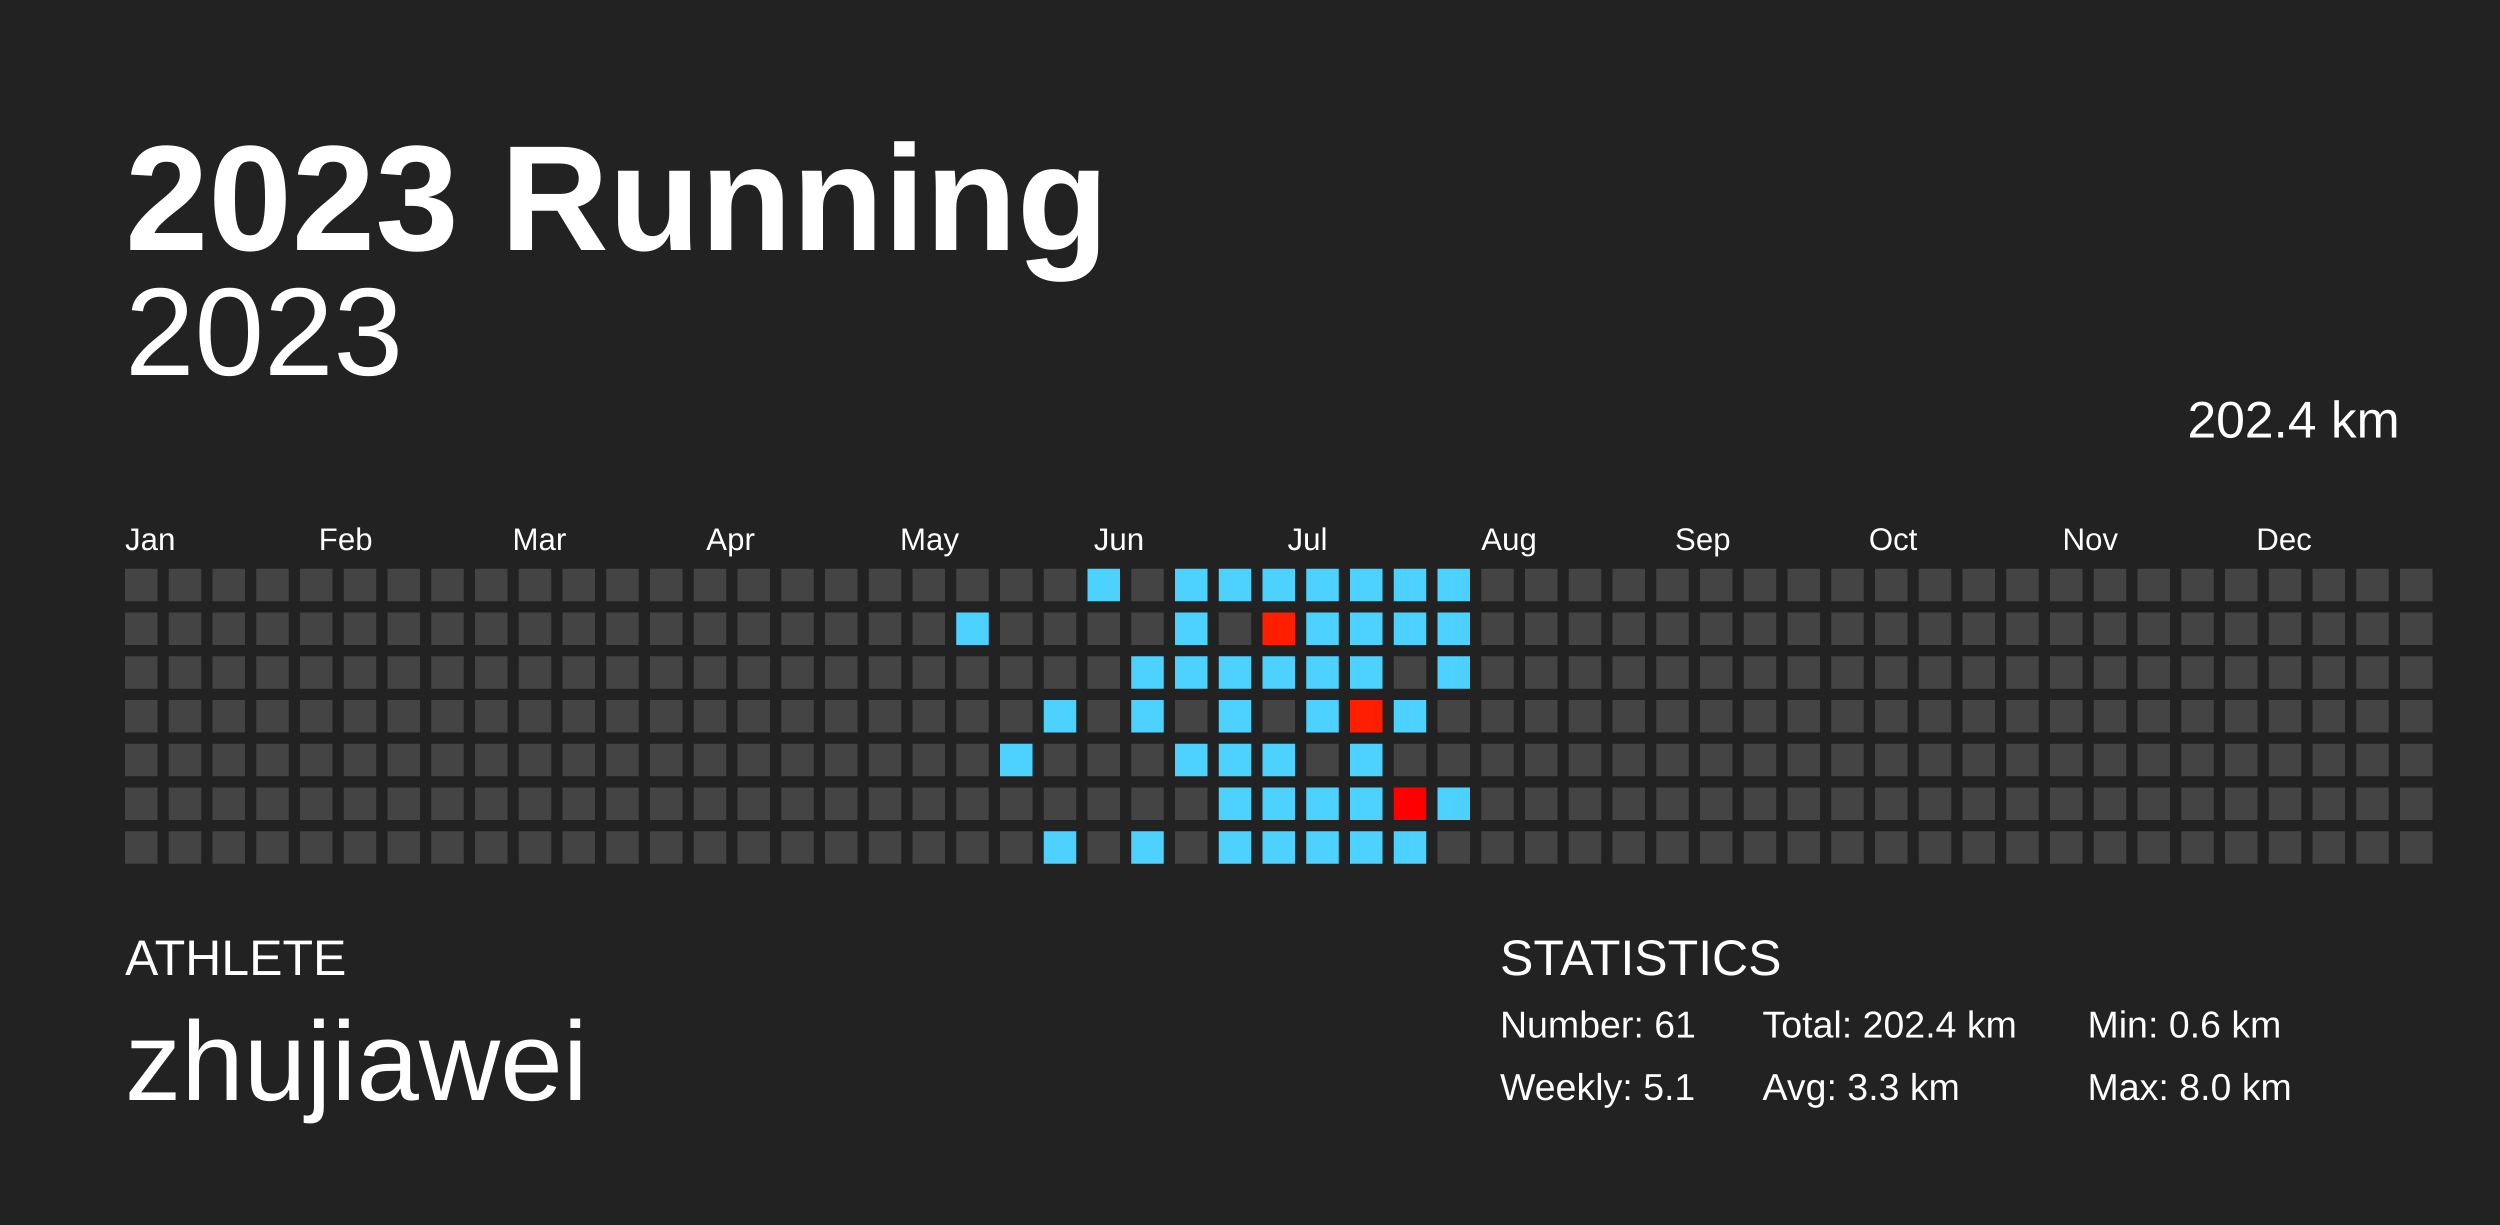
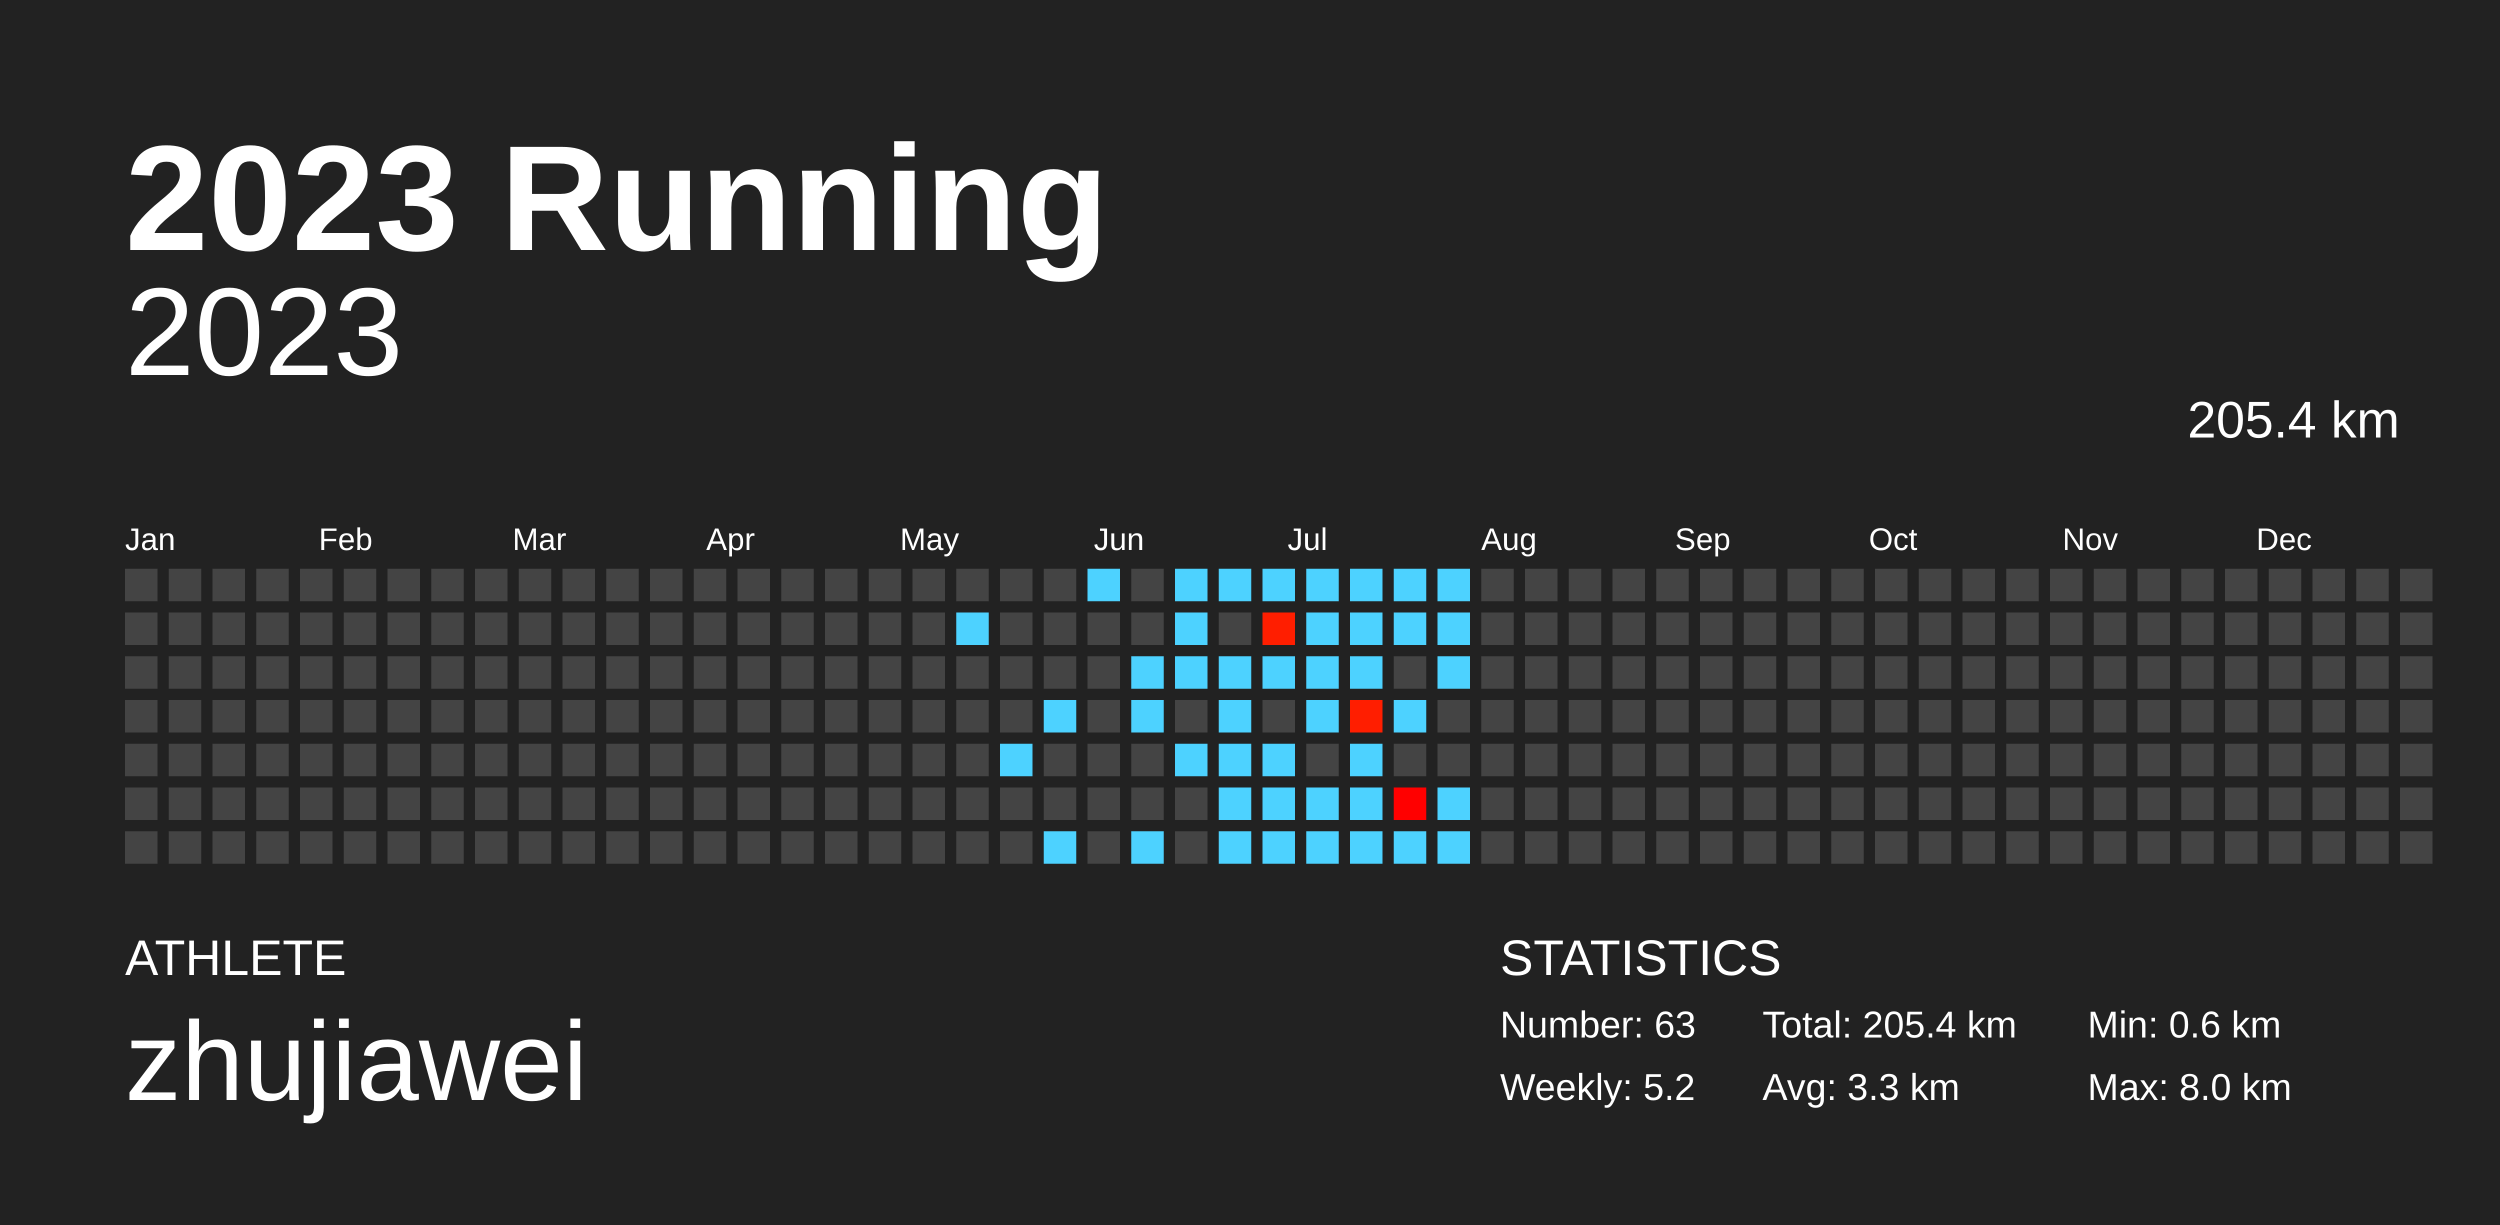
<svg xmlns="http://www.w3.org/2000/svg" baseProfile="full" height="98mm" version="1.1" viewBox="0,0,200,98" width="200mm">
  <defs />
  <rect fill="#222222" height="98" width="200" x="0" y="0" />
  <text fill="#FFFFFF" style="font-size:12px; font-family:Arial; font-weight:bold;" x="10" y="20">2023 Running</text>
  <text fill="#FFFFFF" style="font-size:4px; font-family:Arial" x="10" y="78">ATHLETE</text>
  <text fill="#FFFFFF" style="font-size:9px; font-family:Arial" x="10" y="88">zhujiawei</text>
  <text fill="#FFFFFF" style="font-size:4px; font-family:Arial" x="120" y="78">STATISTICS</text>
-   <text fill="#FFFFFF" style="font-size:3px; font-family:Arial" x="120" y="83">Number: 61</text>
-   <text fill="#FFFFFF" style="font-size:3px; font-family:Arial" x="120" y="88">Weekly: 5.1</text>
-   <text fill="#FFFFFF" style="font-size:3px; font-family:Arial" x="141" y="83">Total: 202.4 km</text>
+   <text fill="#FFFFFF" style="font-size:3px; font-family:Arial" x="120" y="83">Number: 63</text>
+   <text fill="#FFFFFF" style="font-size:3px; font-family:Arial" x="120" y="88">Weekly: 5.2</text>
+   <text fill="#FFFFFF" style="font-size:3px; font-family:Arial" x="141" y="83">Total: 205.4 km</text>
  <text fill="#FFFFFF" style="font-size:3px; font-family:Arial" x="141" y="88">Avg: 3.3 km</text>
  <text fill="#FFFFFF" style="font-size:3px; font-family:Arial" x="167" y="83">Min: 0.6 km</text>
  <text fill="#FFFFFF" style="font-size:3px; font-family:Arial" x="167" y="88">Max: 8.0 km</text>
  <text alignment-baseline="hanging" fill="#FFFFFF" style="font-size:10.0px; font-family:Arial;" x="10" y="30">2023</text>
-   <text alignment-baseline="hanging" fill="#FFFFFF" style="font-size:4.125px; font-family:Arial;" x="175" y="35">202.4 km</text>
+   <text alignment-baseline="hanging" fill="#FFFFFF" style="font-size:4.125px; font-family:Arial;" x="175" y="35">205.4 km</text>
  <text fill="#FFFFFF" style="font-size:2.5px; font-family:Arial" x="10.0" y="44">Jan</text>
  <text fill="#FFFFFF" style="font-size:2.5px; font-family:Arial" x="25.5" y="44">Feb</text>
  <text fill="#FFFFFF" style="font-size:2.5px; font-family:Arial" x="41.0" y="44">Mar</text>
  <text fill="#FFFFFF" style="font-size:2.5px; font-family:Arial" x="56.5" y="44">Apr</text>
  <text fill="#FFFFFF" style="font-size:2.5px; font-family:Arial" x="72.0" y="44">May</text>
  <text fill="#FFFFFF" style="font-size:2.5px; font-family:Arial" x="87.5" y="44">Jun</text>
  <text fill="#FFFFFF" style="font-size:2.5px; font-family:Arial" x="103.0" y="44">Jul</text>
  <text fill="#FFFFFF" style="font-size:2.5px; font-family:Arial" x="118.5" y="44">Aug</text>
  <text fill="#FFFFFF" style="font-size:2.5px; font-family:Arial" x="134.0" y="44">Sep</text>
  <text fill="#FFFFFF" style="font-size:2.5px; font-family:Arial" x="149.5" y="44">Oct</text>
  <text fill="#FFFFFF" style="font-size:2.5px; font-family:Arial" x="165.0" y="44">Nov</text>
  <text fill="#FFFFFF" style="font-size:2.5px; font-family:Arial" x="180.5" y="44">Dec</text>
  <rect fill="#444444" height="2.6" width="2.6" x="10.0" y="45.5" />
  <rect fill="#444444" height="2.6" width="2.6" x="10.0" y="49.0" />
  <rect fill="#444444" height="2.6" width="2.6" x="10.0" y="52.5" />
  <rect fill="#444444" height="2.6" width="2.6" x="10.0" y="56.0" />
  <rect fill="#444444" height="2.6" width="2.6" x="10.0" y="59.5" />
  <rect fill="#444444" height="2.6" width="2.6" x="10.0" y="63.0" />
  <rect fill="#444444" height="2.6" width="2.6" x="10.0" y="66.5" />
  <rect fill="#444444" height="2.6" width="2.6" x="13.5" y="45.5" />
  <rect fill="#444444" height="2.6" width="2.6" x="13.5" y="49.0" />
  <rect fill="#444444" height="2.6" width="2.6" x="13.5" y="52.5" />
  <rect fill="#444444" height="2.6" width="2.6" x="13.5" y="56.0" />
  <rect fill="#444444" height="2.6" width="2.6" x="13.5" y="59.5" />
  <rect fill="#444444" height="2.6" width="2.6" x="13.5" y="63.0" />
  <rect fill="#444444" height="2.6" width="2.6" x="13.5" y="66.5" />
  <rect fill="#444444" height="2.6" width="2.6" x="17.0" y="45.5" />
  <rect fill="#444444" height="2.6" width="2.6" x="17.0" y="49.0" />
  <rect fill="#444444" height="2.6" width="2.6" x="17.0" y="52.5" />
  <rect fill="#444444" height="2.6" width="2.6" x="17.0" y="56.0" />
  <rect fill="#444444" height="2.6" width="2.6" x="17.0" y="59.5" />
  <rect fill="#444444" height="2.6" width="2.6" x="17.0" y="63.0" />
  <rect fill="#444444" height="2.6" width="2.6" x="17.0" y="66.5" />
  <rect fill="#444444" height="2.6" width="2.6" x="20.5" y="45.5" />
  <rect fill="#444444" height="2.6" width="2.6" x="20.5" y="49.0" />
  <rect fill="#444444" height="2.6" width="2.6" x="20.5" y="52.5" />
  <rect fill="#444444" height="2.6" width="2.6" x="20.5" y="56.0" />
  <rect fill="#444444" height="2.6" width="2.6" x="20.5" y="59.5" />
  <rect fill="#444444" height="2.6" width="2.6" x="20.5" y="63.0" />
  <rect fill="#444444" height="2.6" width="2.6" x="20.5" y="66.5" />
  <rect fill="#444444" height="2.6" width="2.6" x="24.0" y="45.5" />
  <rect fill="#444444" height="2.6" width="2.6" x="24.0" y="49.0" />
  <rect fill="#444444" height="2.6" width="2.6" x="24.0" y="52.5" />
  <rect fill="#444444" height="2.6" width="2.6" x="24.0" y="56.0" />
  <rect fill="#444444" height="2.6" width="2.6" x="24.0" y="59.5" />
  <rect fill="#444444" height="2.6" width="2.6" x="24.0" y="63.0" />
  <rect fill="#444444" height="2.6" width="2.6" x="24.0" y="66.5" />
  <rect fill="#444444" height="2.6" width="2.6" x="27.5" y="45.5" />
  <rect fill="#444444" height="2.6" width="2.6" x="27.5" y="49.0" />
  <rect fill="#444444" height="2.6" width="2.6" x="27.5" y="52.5" />
  <rect fill="#444444" height="2.6" width="2.6" x="27.5" y="56.0" />
  <rect fill="#444444" height="2.6" width="2.6" x="27.5" y="59.5" />
  <rect fill="#444444" height="2.6" width="2.6" x="27.5" y="63.0" />
  <rect fill="#444444" height="2.6" width="2.6" x="27.5" y="66.5" />
  <rect fill="#444444" height="2.6" width="2.6" x="31.0" y="45.5" />
  <rect fill="#444444" height="2.6" width="2.6" x="31.0" y="49.0" />
  <rect fill="#444444" height="2.6" width="2.6" x="31.0" y="52.5" />
  <rect fill="#444444" height="2.6" width="2.6" x="31.0" y="56.0" />
  <rect fill="#444444" height="2.6" width="2.6" x="31.0" y="59.5" />
  <rect fill="#444444" height="2.6" width="2.6" x="31.0" y="63.0" />
  <rect fill="#444444" height="2.6" width="2.6" x="31.0" y="66.5" />
  <rect fill="#444444" height="2.6" width="2.6" x="34.5" y="45.5" />
  <rect fill="#444444" height="2.6" width="2.6" x="34.5" y="49.0" />
  <rect fill="#444444" height="2.6" width="2.6" x="34.5" y="52.5" />
  <rect fill="#444444" height="2.6" width="2.6" x="34.5" y="56.0" />
  <rect fill="#444444" height="2.6" width="2.6" x="34.5" y="59.5" />
  <rect fill="#444444" height="2.6" width="2.6" x="34.5" y="63.0" />
  <rect fill="#444444" height="2.6" width="2.6" x="34.5" y="66.5" />
  <rect fill="#444444" height="2.6" width="2.6" x="38.0" y="45.5" />
  <rect fill="#444444" height="2.6" width="2.6" x="38.0" y="49.0" />
  <rect fill="#444444" height="2.6" width="2.6" x="38.0" y="52.5" />
  <rect fill="#444444" height="2.6" width="2.6" x="38.0" y="56.0" />
  <rect fill="#444444" height="2.6" width="2.6" x="38.0" y="59.5" />
  <rect fill="#444444" height="2.6" width="2.6" x="38.0" y="63.0" />
  <rect fill="#444444" height="2.6" width="2.6" x="38.0" y="66.5" />
  <rect fill="#444444" height="2.6" width="2.6" x="41.5" y="45.5" />
  <rect fill="#444444" height="2.6" width="2.6" x="41.5" y="49.0" />
  <rect fill="#444444" height="2.6" width="2.6" x="41.5" y="52.5" />
  <rect fill="#444444" height="2.6" width="2.6" x="41.5" y="56.0" />
  <rect fill="#444444" height="2.6" width="2.6" x="41.5" y="59.5" />
  <rect fill="#444444" height="2.6" width="2.6" x="41.5" y="63.0" />
  <rect fill="#444444" height="2.6" width="2.6" x="41.5" y="66.5" />
  <rect fill="#444444" height="2.6" width="2.6" x="45.0" y="45.5" />
  <rect fill="#444444" height="2.6" width="2.6" x="45.0" y="49.0" />
  <rect fill="#444444" height="2.6" width="2.6" x="45.0" y="52.5" />
  <rect fill="#444444" height="2.6" width="2.6" x="45.0" y="56.0" />
  <rect fill="#444444" height="2.6" width="2.6" x="45.0" y="59.5" />
  <rect fill="#444444" height="2.6" width="2.6" x="45.0" y="63.0" />
  <rect fill="#444444" height="2.6" width="2.6" x="45.0" y="66.5" />
  <rect fill="#444444" height="2.6" width="2.6" x="48.5" y="45.5" />
  <rect fill="#444444" height="2.6" width="2.6" x="48.5" y="49.0" />
  <rect fill="#444444" height="2.6" width="2.6" x="48.5" y="52.5" />
  <rect fill="#444444" height="2.6" width="2.6" x="48.5" y="56.0" />
  <rect fill="#444444" height="2.6" width="2.6" x="48.5" y="59.5" />
  <rect fill="#444444" height="2.6" width="2.6" x="48.5" y="63.0" />
  <rect fill="#444444" height="2.6" width="2.6" x="48.5" y="66.5" />
  <rect fill="#444444" height="2.6" width="2.6" x="52.0" y="45.5" />
  <rect fill="#444444" height="2.6" width="2.6" x="52.0" y="49.0" />
  <rect fill="#444444" height="2.6" width="2.6" x="52.0" y="52.5" />
  <rect fill="#444444" height="2.6" width="2.6" x="52.0" y="56.0" />
  <rect fill="#444444" height="2.6" width="2.6" x="52.0" y="59.5" />
  <rect fill="#444444" height="2.6" width="2.6" x="52.0" y="63.0" />
  <rect fill="#444444" height="2.6" width="2.6" x="52.0" y="66.5" />
  <rect fill="#444444" height="2.6" width="2.6" x="55.5" y="45.5" />
  <rect fill="#444444" height="2.6" width="2.6" x="55.5" y="49.0" />
  <rect fill="#444444" height="2.6" width="2.6" x="55.5" y="52.5" />
  <rect fill="#444444" height="2.6" width="2.6" x="55.5" y="56.0" />
  <rect fill="#444444" height="2.6" width="2.6" x="55.5" y="59.5" />
  <rect fill="#444444" height="2.6" width="2.6" x="55.5" y="63.0" />
  <rect fill="#444444" height="2.6" width="2.6" x="55.5" y="66.5" />
  <rect fill="#444444" height="2.6" width="2.6" x="59.0" y="45.5" />
  <rect fill="#444444" height="2.6" width="2.6" x="59.0" y="49.0" />
  <rect fill="#444444" height="2.6" width="2.6" x="59.0" y="52.5" />
  <rect fill="#444444" height="2.6" width="2.6" x="59.0" y="56.0" />
  <rect fill="#444444" height="2.6" width="2.6" x="59.0" y="59.5" />
  <rect fill="#444444" height="2.6" width="2.6" x="59.0" y="63.0" />
  <rect fill="#444444" height="2.6" width="2.6" x="59.0" y="66.5" />
  <rect fill="#444444" height="2.6" width="2.6" x="62.5" y="45.5" />
  <rect fill="#444444" height="2.6" width="2.6" x="62.5" y="49.0" />
  <rect fill="#444444" height="2.6" width="2.6" x="62.5" y="52.5" />
  <rect fill="#444444" height="2.6" width="2.6" x="62.5" y="56.0" />
  <rect fill="#444444" height="2.6" width="2.6" x="62.5" y="59.5" />
  <rect fill="#444444" height="2.6" width="2.6" x="62.5" y="63.0" />
  <rect fill="#444444" height="2.6" width="2.6" x="62.5" y="66.5" />
  <rect fill="#444444" height="2.6" width="2.6" x="66.0" y="45.5" />
  <rect fill="#444444" height="2.6" width="2.6" x="66.0" y="49.0" />
  <rect fill="#444444" height="2.6" width="2.6" x="66.0" y="52.5" />
  <rect fill="#444444" height="2.6" width="2.6" x="66.0" y="56.0" />
  <rect fill="#444444" height="2.6" width="2.6" x="66.0" y="59.5" />
  <rect fill="#444444" height="2.6" width="2.6" x="66.0" y="63.0" />
  <rect fill="#444444" height="2.6" width="2.6" x="66.0" y="66.5" />
  <rect fill="#444444" height="2.6" width="2.6" x="69.5" y="45.5" />
  <rect fill="#444444" height="2.6" width="2.6" x="69.5" y="49.0" />
  <rect fill="#444444" height="2.6" width="2.6" x="69.5" y="52.5" />
  <rect fill="#444444" height="2.6" width="2.6" x="69.5" y="56.0" />
  <rect fill="#444444" height="2.6" width="2.6" x="69.5" y="59.5" />
  <rect fill="#444444" height="2.6" width="2.6" x="69.5" y="63.0" />
  <rect fill="#444444" height="2.6" width="2.6" x="69.5" y="66.5" />
  <rect fill="#444444" height="2.6" width="2.6" x="73.0" y="45.5" />
  <rect fill="#444444" height="2.6" width="2.6" x="73.0" y="49.0" />
  <rect fill="#444444" height="2.6" width="2.6" x="73.0" y="52.5" />
  <rect fill="#444444" height="2.6" width="2.6" x="73.0" y="56.0" />
  <rect fill="#444444" height="2.6" width="2.6" x="73.0" y="59.5" />
  <rect fill="#444444" height="2.6" width="2.6" x="73.0" y="63.0" />
  <rect fill="#444444" height="2.6" width="2.6" x="73.0" y="66.5" />
  <rect fill="#444444" height="2.6" width="2.6" x="76.5" y="45.5" />
  <rect fill="#4dd2ff" height="2.6" width="2.6" x="76.5" y="49.0" />
  <rect fill="#444444" height="2.6" width="2.6" x="76.5" y="52.5" />
  <rect fill="#444444" height="2.6" width="2.6" x="76.5" y="56.0" />
  <rect fill="#444444" height="2.6" width="2.6" x="76.5" y="59.5" />
  <rect fill="#444444" height="2.6" width="2.6" x="76.5" y="63.0" />
  <rect fill="#444444" height="2.6" width="2.6" x="76.5" y="66.5" />
  <rect fill="#444444" height="2.6" width="2.6" x="80.0" y="45.5" />
  <rect fill="#444444" height="2.6" width="2.6" x="80.0" y="49.0" />
  <rect fill="#444444" height="2.6" width="2.6" x="80.0" y="52.5" />
  <rect fill="#444444" height="2.6" width="2.6" x="80.0" y="56.0" />
  <rect fill="#4dd2ff" height="2.6" width="2.6" x="80.0" y="59.5" />
  <rect fill="#444444" height="2.6" width="2.6" x="80.0" y="63.0" />
  <rect fill="#444444" height="2.6" width="2.6" x="80.0" y="66.5" />
  <rect fill="#444444" height="2.6" width="2.6" x="83.5" y="45.5" />
  <rect fill="#444444" height="2.6" width="2.6" x="83.5" y="49.0" />
  <rect fill="#444444" height="2.6" width="2.6" x="83.5" y="52.5" />
  <rect fill="#4dd2ff" height="2.6" width="2.6" x="83.5" y="56.0" />
  <rect fill="#444444" height="2.6" width="2.6" x="83.5" y="59.5" />
  <rect fill="#444444" height="2.6" width="2.6" x="83.5" y="63.0" />
  <rect fill="#4dd2ff" height="2.6" width="2.6" x="83.5" y="66.5" />
  <rect fill="#4dd2ff" height="2.6" width="2.6" x="87.0" y="45.5" />
  <rect fill="#444444" height="2.6" width="2.6" x="87.0" y="49.0" />
  <rect fill="#444444" height="2.6" width="2.6" x="87.0" y="52.5" />
  <rect fill="#444444" height="2.6" width="2.6" x="87.0" y="56.0" />
  <rect fill="#444444" height="2.6" width="2.6" x="87.0" y="59.5" />
  <rect fill="#444444" height="2.6" width="2.6" x="87.0" y="63.0" />
  <rect fill="#444444" height="2.6" width="2.6" x="87.0" y="66.5" />
  <rect fill="#444444" height="2.6" width="2.6" x="90.5" y="45.5" />
  <rect fill="#444444" height="2.6" width="2.6" x="90.5" y="49.0" />
  <rect fill="#4dd2ff" height="2.6" width="2.6" x="90.5" y="52.5" />
  <rect fill="#4dd2ff" height="2.6" width="2.6" x="90.5" y="56.0" />
  <rect fill="#444444" height="2.6" width="2.6" x="90.5" y="59.5" />
  <rect fill="#444444" height="2.6" width="2.6" x="90.5" y="63.0" />
  <rect fill="#4dd2ff" height="2.6" width="2.6" x="90.5" y="66.5" />
  <rect fill="#4dd2ff" height="2.6" width="2.6" x="94.0" y="45.5" />
  <rect fill="#4dd2ff" height="2.6" width="2.6" x="94.0" y="49.0" />
  <rect fill="#4dd2ff" height="2.6" width="2.6" x="94.0" y="52.5" />
  <rect fill="#444444" height="2.6" width="2.6" x="94.0" y="56.0" />
  <rect fill="#4dd2ff" height="2.6" width="2.6" x="94.0" y="59.5" />
  <rect fill="#444444" height="2.6" width="2.6" x="94.0" y="63.0" />
  <rect fill="#444444" height="2.6" width="2.6" x="94.0" y="66.5" />
  <rect fill="#4dd2ff" height="2.6" width="2.6" x="97.5" y="45.5" />
  <rect fill="#444444" height="2.6" width="2.6" x="97.5" y="49.0" />
  <rect fill="#4dd2ff" height="2.6" width="2.6" x="97.5" y="52.5" />
  <rect fill="#4dd2ff" height="2.6" width="2.6" x="97.5" y="56.0" />
  <rect fill="#4dd2ff" height="2.6" width="2.6" x="97.5" y="59.5" />
  <rect fill="#4dd2ff" height="2.6" width="2.6" x="97.5" y="63.0" />
  <rect fill="#4dd2ff" height="2.6" width="2.6" x="97.5" y="66.5" />
  <rect fill="#4dd2ff" height="2.6" width="2.6" x="101.0" y="45.5" />
  <rect fill="#ff1e00" height="2.6" width="2.6" x="101.0" y="49.0" />
  <rect fill="#4dd2ff" height="2.6" width="2.6" x="101.0" y="52.5" />
  <rect fill="#444444" height="2.6" width="2.6" x="101.0" y="56.0" />
  <rect fill="#4dd2ff" height="2.6" width="2.6" x="101.0" y="59.5" />
  <rect fill="#4dd2ff" height="2.6" width="2.6" x="101.0" y="63.0" />
  <rect fill="#4dd2ff" height="2.6" width="2.6" x="101.0" y="66.5" />
  <rect fill="#4dd2ff" height="2.6" width="2.6" x="104.5" y="45.5" />
  <rect fill="#4dd2ff" height="2.6" width="2.6" x="104.5" y="49.0" />
  <rect fill="#4dd2ff" height="2.6" width="2.6" x="104.5" y="52.5" />
  <rect fill="#4dd2ff" height="2.6" width="2.6" x="104.5" y="56.0" />
  <rect fill="#444444" height="2.6" width="2.6" x="104.5" y="59.5" />
  <rect fill="#4dd2ff" height="2.6" width="2.6" x="104.5" y="63.0" />
  <rect fill="#4dd2ff" height="2.6" width="2.6" x="104.5" y="66.5" />
  <rect fill="#4dd2ff" height="2.6" width="2.6" x="108.0" y="45.5" />
  <rect fill="#4dd2ff" height="2.6" width="2.6" x="108.0" y="49.0" />
  <rect fill="#4dd2ff" height="2.6" width="2.6" x="108.0" y="52.5" />
  <rect fill="#ff1e00" height="2.6" width="2.6" x="108.0" y="56.0" />
  <rect fill="#4dd2ff" height="2.6" width="2.6" x="108.0" y="59.5" />
  <rect fill="#4dd2ff" height="2.6" width="2.6" x="108.0" y="63.0" />
  <rect fill="#4dd2ff" height="2.6" width="2.6" x="108.0" y="66.5" />
  <rect fill="#4dd2ff" height="2.6" width="2.6" x="111.5" y="45.5" />
  <rect fill="#4dd2ff" height="2.6" width="2.6" x="111.5" y="49.0" />
  <rect fill="#444444" height="2.6" width="2.6" x="111.5" y="52.5" />
  <rect fill="#4dd2ff" height="2.6" width="2.6" x="111.5" y="56.0" />
  <rect fill="#444444" height="2.6" width="2.6" x="111.5" y="59.5" />
  <rect fill="#ff0000" height="2.6" width="2.6" x="111.5" y="63.0" />
  <rect fill="#4dd2ff" height="2.6" width="2.6" x="111.5" y="66.5" />
  <rect fill="#4dd2ff" height="2.6" width="2.6" x="115.0" y="45.5" />
  <rect fill="#4dd2ff" height="2.6" width="2.6" x="115.0" y="49.0" />
  <rect fill="#4dd2ff" height="2.6" width="2.6" x="115.0" y="52.5" />
  <rect fill="#444444" height="2.6" width="2.6" x="115.0" y="56.0" />
  <rect fill="#444444" height="2.6" width="2.6" x="115.0" y="59.5" />
  <rect fill="#4dd2ff" height="2.6" width="2.6" x="115.0" y="63.0" />
-   <rect fill="#444444" height="2.6" width="2.6" x="115.0" y="66.5" />
+   <rect fill="#4dd2ff" height="2.6" width="2.6" x="115.0" y="66.5" />
  <rect fill="#444444" height="2.6" width="2.6" x="118.5" y="45.5" />
  <rect fill="#444444" height="2.6" width="2.6" x="118.5" y="49.0" />
  <rect fill="#444444" height="2.6" width="2.6" x="118.5" y="52.5" />
  <rect fill="#444444" height="2.6" width="2.6" x="118.5" y="56.0" />
  <rect fill="#444444" height="2.6" width="2.6" x="118.5" y="59.5" />
  <rect fill="#444444" height="2.6" width="2.6" x="118.5" y="63.0" />
  <rect fill="#444444" height="2.6" width="2.6" x="118.5" y="66.5" />
  <rect fill="#444444" height="2.6" width="2.6" x="122.0" y="45.5" />
  <rect fill="#444444" height="2.6" width="2.6" x="122.0" y="49.0" />
  <rect fill="#444444" height="2.6" width="2.6" x="122.0" y="52.5" />
  <rect fill="#444444" height="2.6" width="2.6" x="122.0" y="56.0" />
  <rect fill="#444444" height="2.6" width="2.6" x="122.0" y="59.5" />
  <rect fill="#444444" height="2.6" width="2.6" x="122.0" y="63.0" />
  <rect fill="#444444" height="2.6" width="2.6" x="122.0" y="66.5" />
  <rect fill="#444444" height="2.6" width="2.6" x="125.5" y="45.5" />
  <rect fill="#444444" height="2.6" width="2.6" x="125.5" y="49.0" />
  <rect fill="#444444" height="2.6" width="2.6" x="125.5" y="52.5" />
  <rect fill="#444444" height="2.6" width="2.6" x="125.5" y="56.0" />
  <rect fill="#444444" height="2.6" width="2.6" x="125.5" y="59.5" />
  <rect fill="#444444" height="2.6" width="2.6" x="125.5" y="63.0" />
  <rect fill="#444444" height="2.6" width="2.6" x="125.5" y="66.5" />
  <rect fill="#444444" height="2.6" width="2.6" x="129.0" y="45.5" />
  <rect fill="#444444" height="2.6" width="2.6" x="129.0" y="49.0" />
  <rect fill="#444444" height="2.6" width="2.6" x="129.0" y="52.5" />
  <rect fill="#444444" height="2.6" width="2.6" x="129.0" y="56.0" />
  <rect fill="#444444" height="2.6" width="2.6" x="129.0" y="59.5" />
  <rect fill="#444444" height="2.6" width="2.6" x="129.0" y="63.0" />
  <rect fill="#444444" height="2.6" width="2.6" x="129.0" y="66.5" />
  <rect fill="#444444" height="2.6" width="2.6" x="132.5" y="45.5" />
  <rect fill="#444444" height="2.6" width="2.6" x="132.5" y="49.0" />
  <rect fill="#444444" height="2.6" width="2.6" x="132.5" y="52.5" />
  <rect fill="#444444" height="2.6" width="2.6" x="132.5" y="56.0" />
  <rect fill="#444444" height="2.6" width="2.6" x="132.5" y="59.5" />
  <rect fill="#444444" height="2.6" width="2.6" x="132.5" y="63.0" />
  <rect fill="#444444" height="2.6" width="2.6" x="132.5" y="66.5" />
  <rect fill="#444444" height="2.6" width="2.6" x="136.0" y="45.5" />
  <rect fill="#444444" height="2.6" width="2.6" x="136.0" y="49.0" />
  <rect fill="#444444" height="2.6" width="2.6" x="136.0" y="52.5" />
  <rect fill="#444444" height="2.6" width="2.6" x="136.0" y="56.0" />
  <rect fill="#444444" height="2.6" width="2.6" x="136.0" y="59.5" />
  <rect fill="#444444" height="2.6" width="2.6" x="136.0" y="63.0" />
  <rect fill="#444444" height="2.6" width="2.6" x="136.0" y="66.5" />
  <rect fill="#444444" height="2.6" width="2.6" x="139.5" y="45.5" />
  <rect fill="#444444" height="2.6" width="2.6" x="139.5" y="49.0" />
  <rect fill="#444444" height="2.6" width="2.6" x="139.5" y="52.5" />
  <rect fill="#444444" height="2.6" width="2.6" x="139.5" y="56.0" />
  <rect fill="#444444" height="2.6" width="2.6" x="139.5" y="59.5" />
  <rect fill="#444444" height="2.6" width="2.6" x="139.5" y="63.0" />
  <rect fill="#444444" height="2.6" width="2.6" x="139.5" y="66.5" />
  <rect fill="#444444" height="2.6" width="2.6" x="143.0" y="45.5" />
  <rect fill="#444444" height="2.6" width="2.6" x="143.0" y="49.0" />
  <rect fill="#444444" height="2.6" width="2.6" x="143.0" y="52.5" />
  <rect fill="#444444" height="2.6" width="2.6" x="143.0" y="56.0" />
  <rect fill="#444444" height="2.6" width="2.6" x="143.0" y="59.5" />
  <rect fill="#444444" height="2.6" width="2.6" x="143.0" y="63.0" />
  <rect fill="#444444" height="2.6" width="2.6" x="143.0" y="66.5" />
  <rect fill="#444444" height="2.6" width="2.6" x="146.5" y="45.5" />
  <rect fill="#444444" height="2.6" width="2.6" x="146.5" y="49.0" />
  <rect fill="#444444" height="2.6" width="2.6" x="146.5" y="52.5" />
  <rect fill="#444444" height="2.6" width="2.6" x="146.5" y="56.0" />
  <rect fill="#444444" height="2.6" width="2.6" x="146.5" y="59.5" />
  <rect fill="#444444" height="2.6" width="2.6" x="146.5" y="63.0" />
  <rect fill="#444444" height="2.6" width="2.6" x="146.5" y="66.5" />
  <rect fill="#444444" height="2.6" width="2.6" x="150.0" y="45.5" />
  <rect fill="#444444" height="2.6" width="2.6" x="150.0" y="49.0" />
  <rect fill="#444444" height="2.6" width="2.6" x="150.0" y="52.5" />
  <rect fill="#444444" height="2.6" width="2.6" x="150.0" y="56.0" />
  <rect fill="#444444" height="2.6" width="2.6" x="150.0" y="59.5" />
  <rect fill="#444444" height="2.6" width="2.6" x="150.0" y="63.0" />
  <rect fill="#444444" height="2.6" width="2.6" x="150.0" y="66.5" />
  <rect fill="#444444" height="2.6" width="2.6" x="153.5" y="45.5" />
  <rect fill="#444444" height="2.6" width="2.6" x="153.5" y="49.0" />
  <rect fill="#444444" height="2.6" width="2.6" x="153.5" y="52.5" />
  <rect fill="#444444" height="2.6" width="2.6" x="153.5" y="56.0" />
  <rect fill="#444444" height="2.6" width="2.6" x="153.5" y="59.5" />
  <rect fill="#444444" height="2.6" width="2.6" x="153.5" y="63.0" />
  <rect fill="#444444" height="2.6" width="2.6" x="153.5" y="66.5" />
  <rect fill="#444444" height="2.6" width="2.6" x="157.0" y="45.5" />
  <rect fill="#444444" height="2.6" width="2.6" x="157.0" y="49.0" />
  <rect fill="#444444" height="2.6" width="2.6" x="157.0" y="52.5" />
  <rect fill="#444444" height="2.6" width="2.6" x="157.0" y="56.0" />
  <rect fill="#444444" height="2.6" width="2.6" x="157.0" y="59.5" />
  <rect fill="#444444" height="2.6" width="2.6" x="157.0" y="63.0" />
  <rect fill="#444444" height="2.6" width="2.6" x="157.0" y="66.5" />
  <rect fill="#444444" height="2.6" width="2.6" x="160.5" y="45.5" />
  <rect fill="#444444" height="2.6" width="2.6" x="160.5" y="49.0" />
  <rect fill="#444444" height="2.6" width="2.6" x="160.5" y="52.5" />
  <rect fill="#444444" height="2.6" width="2.6" x="160.5" y="56.0" />
  <rect fill="#444444" height="2.6" width="2.6" x="160.5" y="59.5" />
  <rect fill="#444444" height="2.6" width="2.6" x="160.5" y="63.0" />
  <rect fill="#444444" height="2.6" width="2.6" x="160.5" y="66.5" />
  <rect fill="#444444" height="2.6" width="2.6" x="164.0" y="45.5" />
  <rect fill="#444444" height="2.6" width="2.6" x="164.0" y="49.0" />
  <rect fill="#444444" height="2.6" width="2.6" x="164.0" y="52.5" />
  <rect fill="#444444" height="2.6" width="2.6" x="164.0" y="56.0" />
  <rect fill="#444444" height="2.6" width="2.6" x="164.0" y="59.5" />
  <rect fill="#444444" height="2.6" width="2.6" x="164.0" y="63.0" />
  <rect fill="#444444" height="2.6" width="2.6" x="164.0" y="66.5" />
  <rect fill="#444444" height="2.6" width="2.6" x="167.5" y="45.5" />
  <rect fill="#444444" height="2.6" width="2.6" x="167.5" y="49.0" />
  <rect fill="#444444" height="2.6" width="2.6" x="167.5" y="52.5" />
  <rect fill="#444444" height="2.6" width="2.6" x="167.5" y="56.0" />
  <rect fill="#444444" height="2.6" width="2.6" x="167.5" y="59.5" />
  <rect fill="#444444" height="2.6" width="2.6" x="167.5" y="63.0" />
  <rect fill="#444444" height="2.6" width="2.6" x="167.5" y="66.5" />
  <rect fill="#444444" height="2.6" width="2.6" x="171.0" y="45.5" />
  <rect fill="#444444" height="2.6" width="2.6" x="171.0" y="49.0" />
  <rect fill="#444444" height="2.6" width="2.6" x="171.0" y="52.5" />
  <rect fill="#444444" height="2.6" width="2.6" x="171.0" y="56.0" />
  <rect fill="#444444" height="2.6" width="2.6" x="171.0" y="59.5" />
  <rect fill="#444444" height="2.6" width="2.6" x="171.0" y="63.0" />
  <rect fill="#444444" height="2.6" width="2.6" x="171.0" y="66.5" />
  <rect fill="#444444" height="2.6" width="2.6" x="174.5" y="45.5" />
  <rect fill="#444444" height="2.6" width="2.6" x="174.5" y="49.0" />
  <rect fill="#444444" height="2.6" width="2.6" x="174.5" y="52.5" />
  <rect fill="#444444" height="2.6" width="2.6" x="174.5" y="56.0" />
  <rect fill="#444444" height="2.6" width="2.6" x="174.5" y="59.5" />
  <rect fill="#444444" height="2.6" width="2.6" x="174.5" y="63.0" />
  <rect fill="#444444" height="2.6" width="2.6" x="174.5" y="66.5" />
  <rect fill="#444444" height="2.6" width="2.6" x="178.0" y="45.5" />
  <rect fill="#444444" height="2.6" width="2.6" x="178.0" y="49.0" />
  <rect fill="#444444" height="2.6" width="2.6" x="178.0" y="52.5" />
  <rect fill="#444444" height="2.6" width="2.6" x="178.0" y="56.0" />
  <rect fill="#444444" height="2.6" width="2.6" x="178.0" y="59.5" />
  <rect fill="#444444" height="2.6" width="2.6" x="178.0" y="63.0" />
  <rect fill="#444444" height="2.6" width="2.6" x="178.0" y="66.5" />
  <rect fill="#444444" height="2.6" width="2.6" x="181.5" y="45.5" />
  <rect fill="#444444" height="2.6" width="2.6" x="181.5" y="49.0" />
  <rect fill="#444444" height="2.6" width="2.6" x="181.5" y="52.5" />
  <rect fill="#444444" height="2.6" width="2.6" x="181.5" y="56.0" />
  <rect fill="#444444" height="2.6" width="2.6" x="181.5" y="59.5" />
  <rect fill="#444444" height="2.6" width="2.6" x="181.5" y="63.0" />
  <rect fill="#444444" height="2.6" width="2.6" x="181.5" y="66.5" />
  <rect fill="#444444" height="2.6" width="2.6" x="185.0" y="45.5" />
  <rect fill="#444444" height="2.6" width="2.6" x="185.0" y="49.0" />
  <rect fill="#444444" height="2.6" width="2.6" x="185.0" y="52.5" />
  <rect fill="#444444" height="2.6" width="2.6" x="185.0" y="56.0" />
  <rect fill="#444444" height="2.6" width="2.6" x="185.0" y="59.5" />
  <rect fill="#444444" height="2.6" width="2.6" x="185.0" y="63.0" />
  <rect fill="#444444" height="2.6" width="2.6" x="185.0" y="66.5" />
  <rect fill="#444444" height="2.6" width="2.6" x="188.5" y="45.5" />
  <rect fill="#444444" height="2.6" width="2.6" x="188.5" y="49.0" />
  <rect fill="#444444" height="2.6" width="2.6" x="188.5" y="52.5" />
  <rect fill="#444444" height="2.6" width="2.6" x="188.5" y="56.0" />
  <rect fill="#444444" height="2.6" width="2.6" x="188.5" y="59.5" />
  <rect fill="#444444" height="2.6" width="2.6" x="188.5" y="63.0" />
  <rect fill="#444444" height="2.6" width="2.6" x="188.5" y="66.5" />
  <rect fill="#444444" height="2.6" width="2.6" x="192.0" y="45.5" />
  <rect fill="#444444" height="2.6" width="2.6" x="192.0" y="49.0" />
  <rect fill="#444444" height="2.6" width="2.6" x="192.0" y="52.5" />
  <rect fill="#444444" height="2.6" width="2.6" x="192.0" y="56.0" />
  <rect fill="#444444" height="2.6" width="2.6" x="192.0" y="59.5" />
  <rect fill="#444444" height="2.6" width="2.6" x="192.0" y="63.0" />
  <rect fill="#444444" height="2.6" width="2.6" x="192.0" y="66.5" />
</svg>
